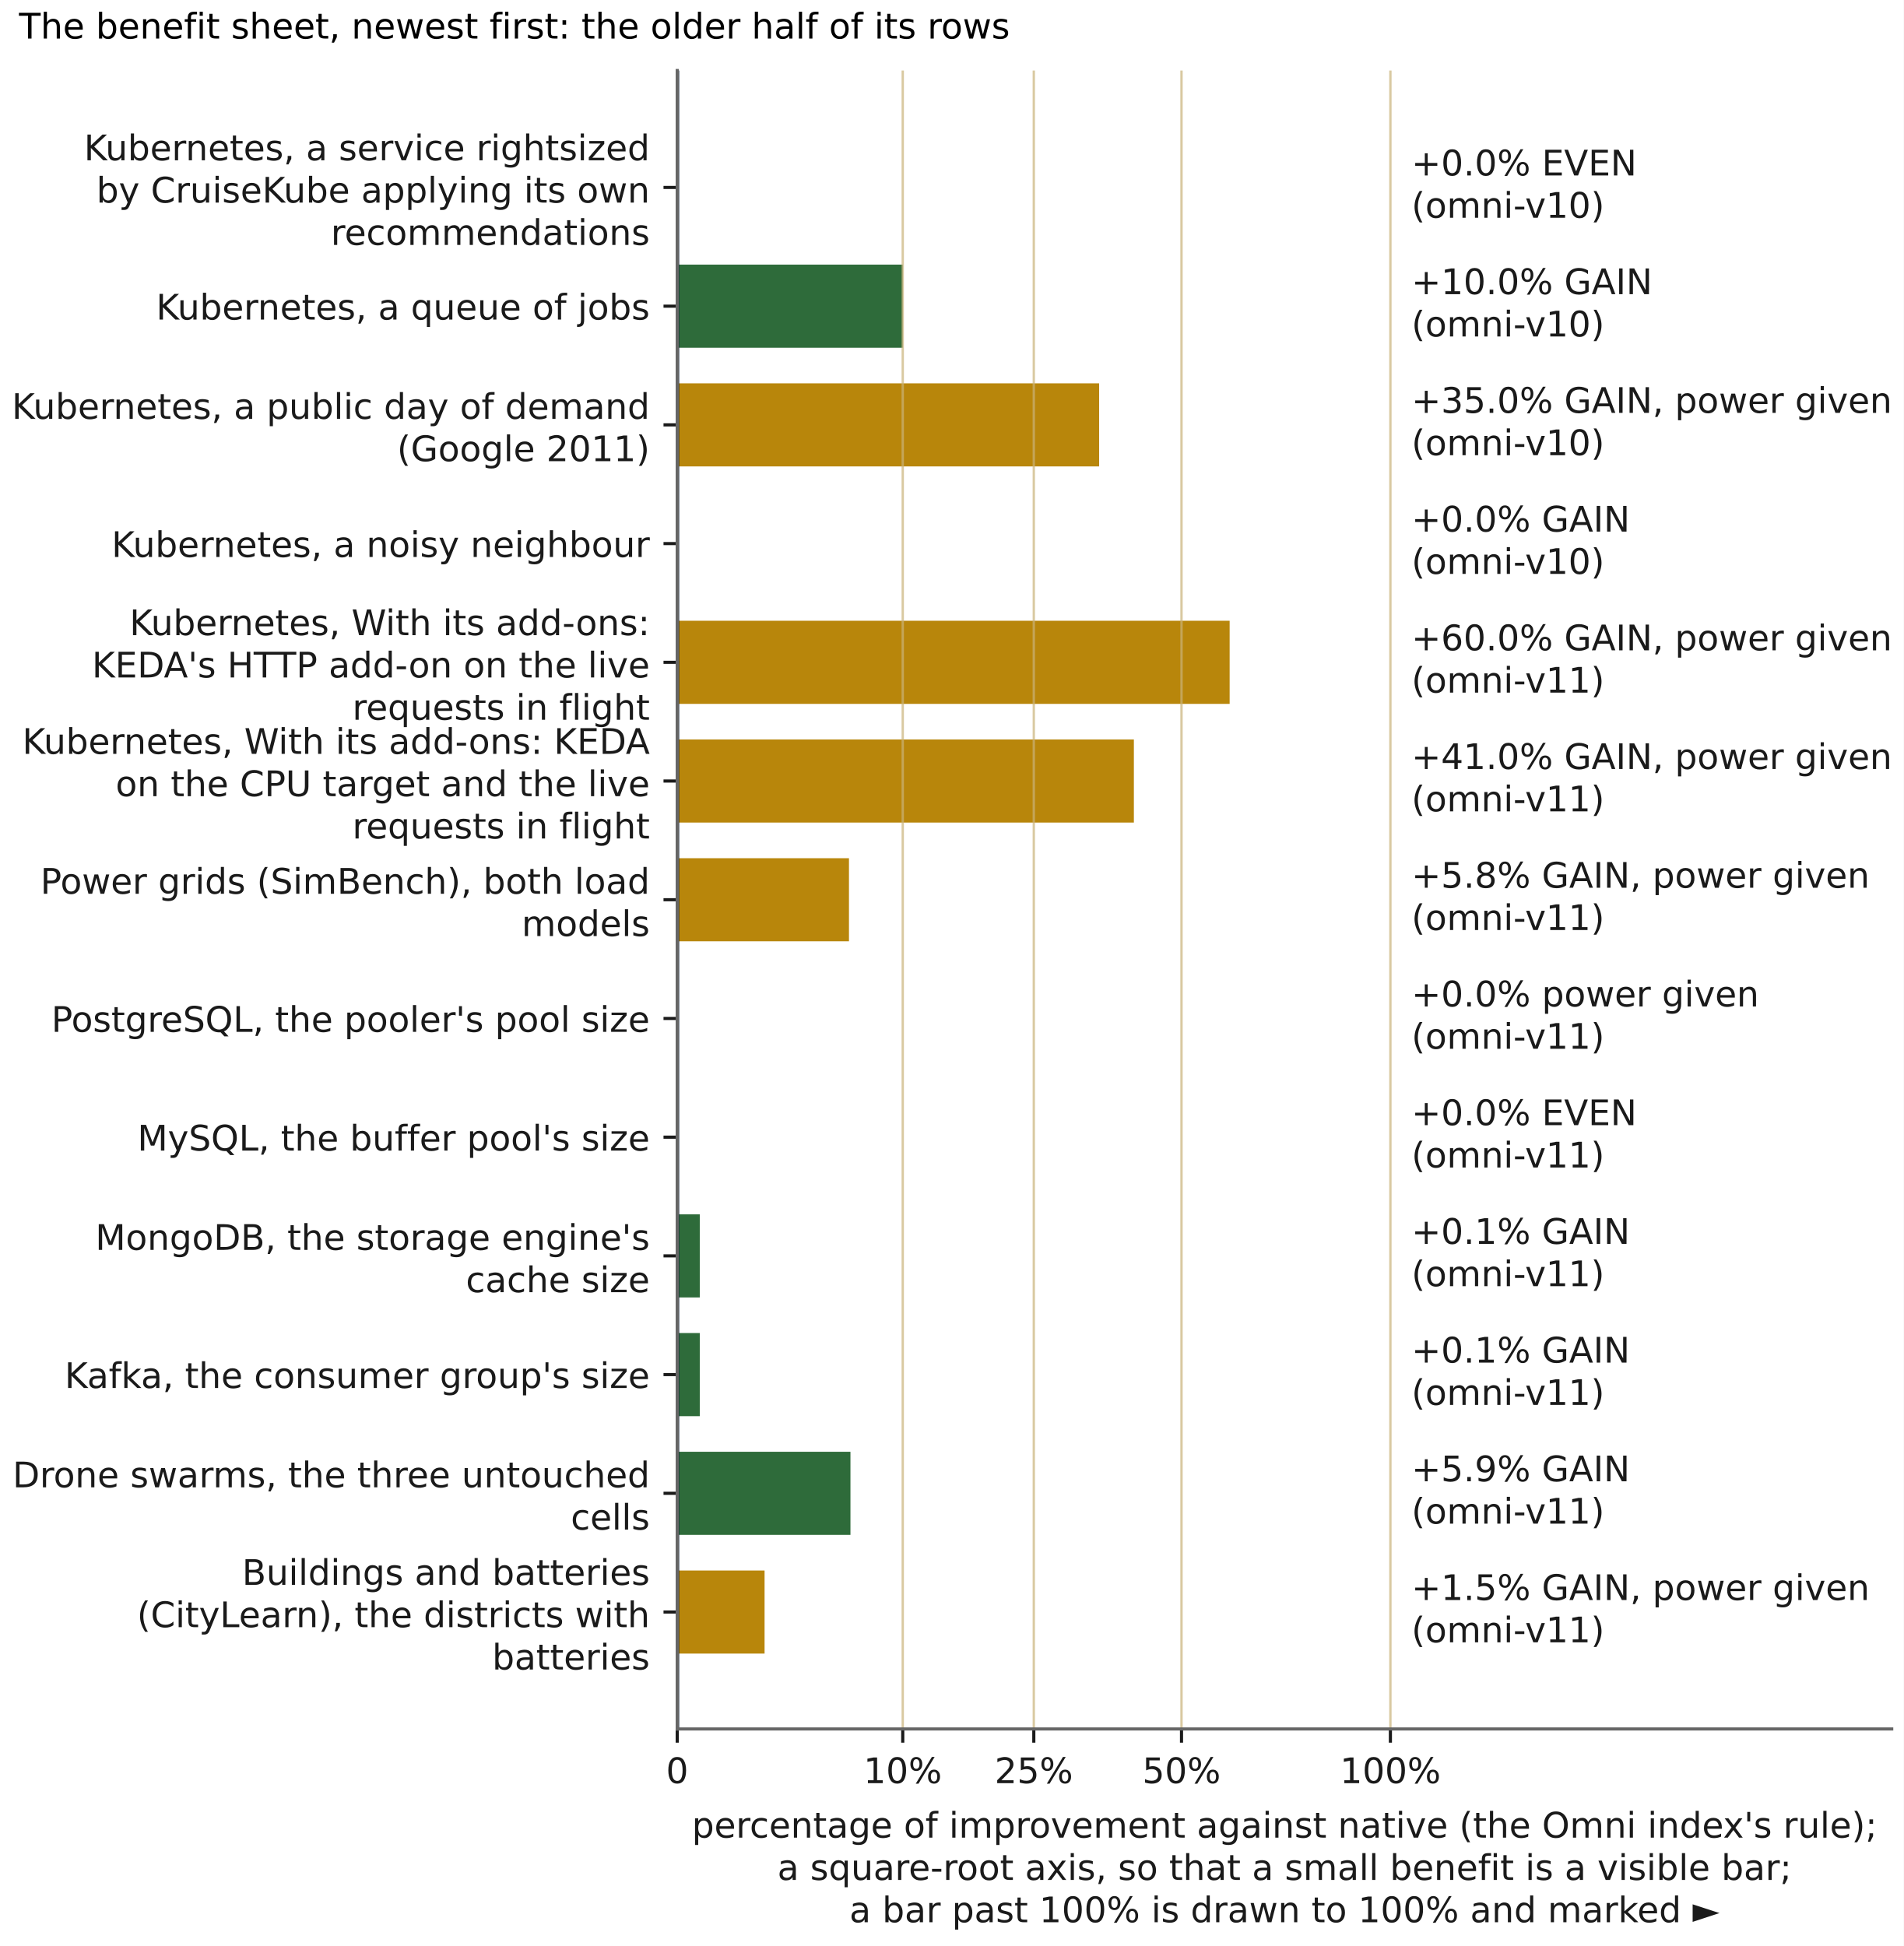
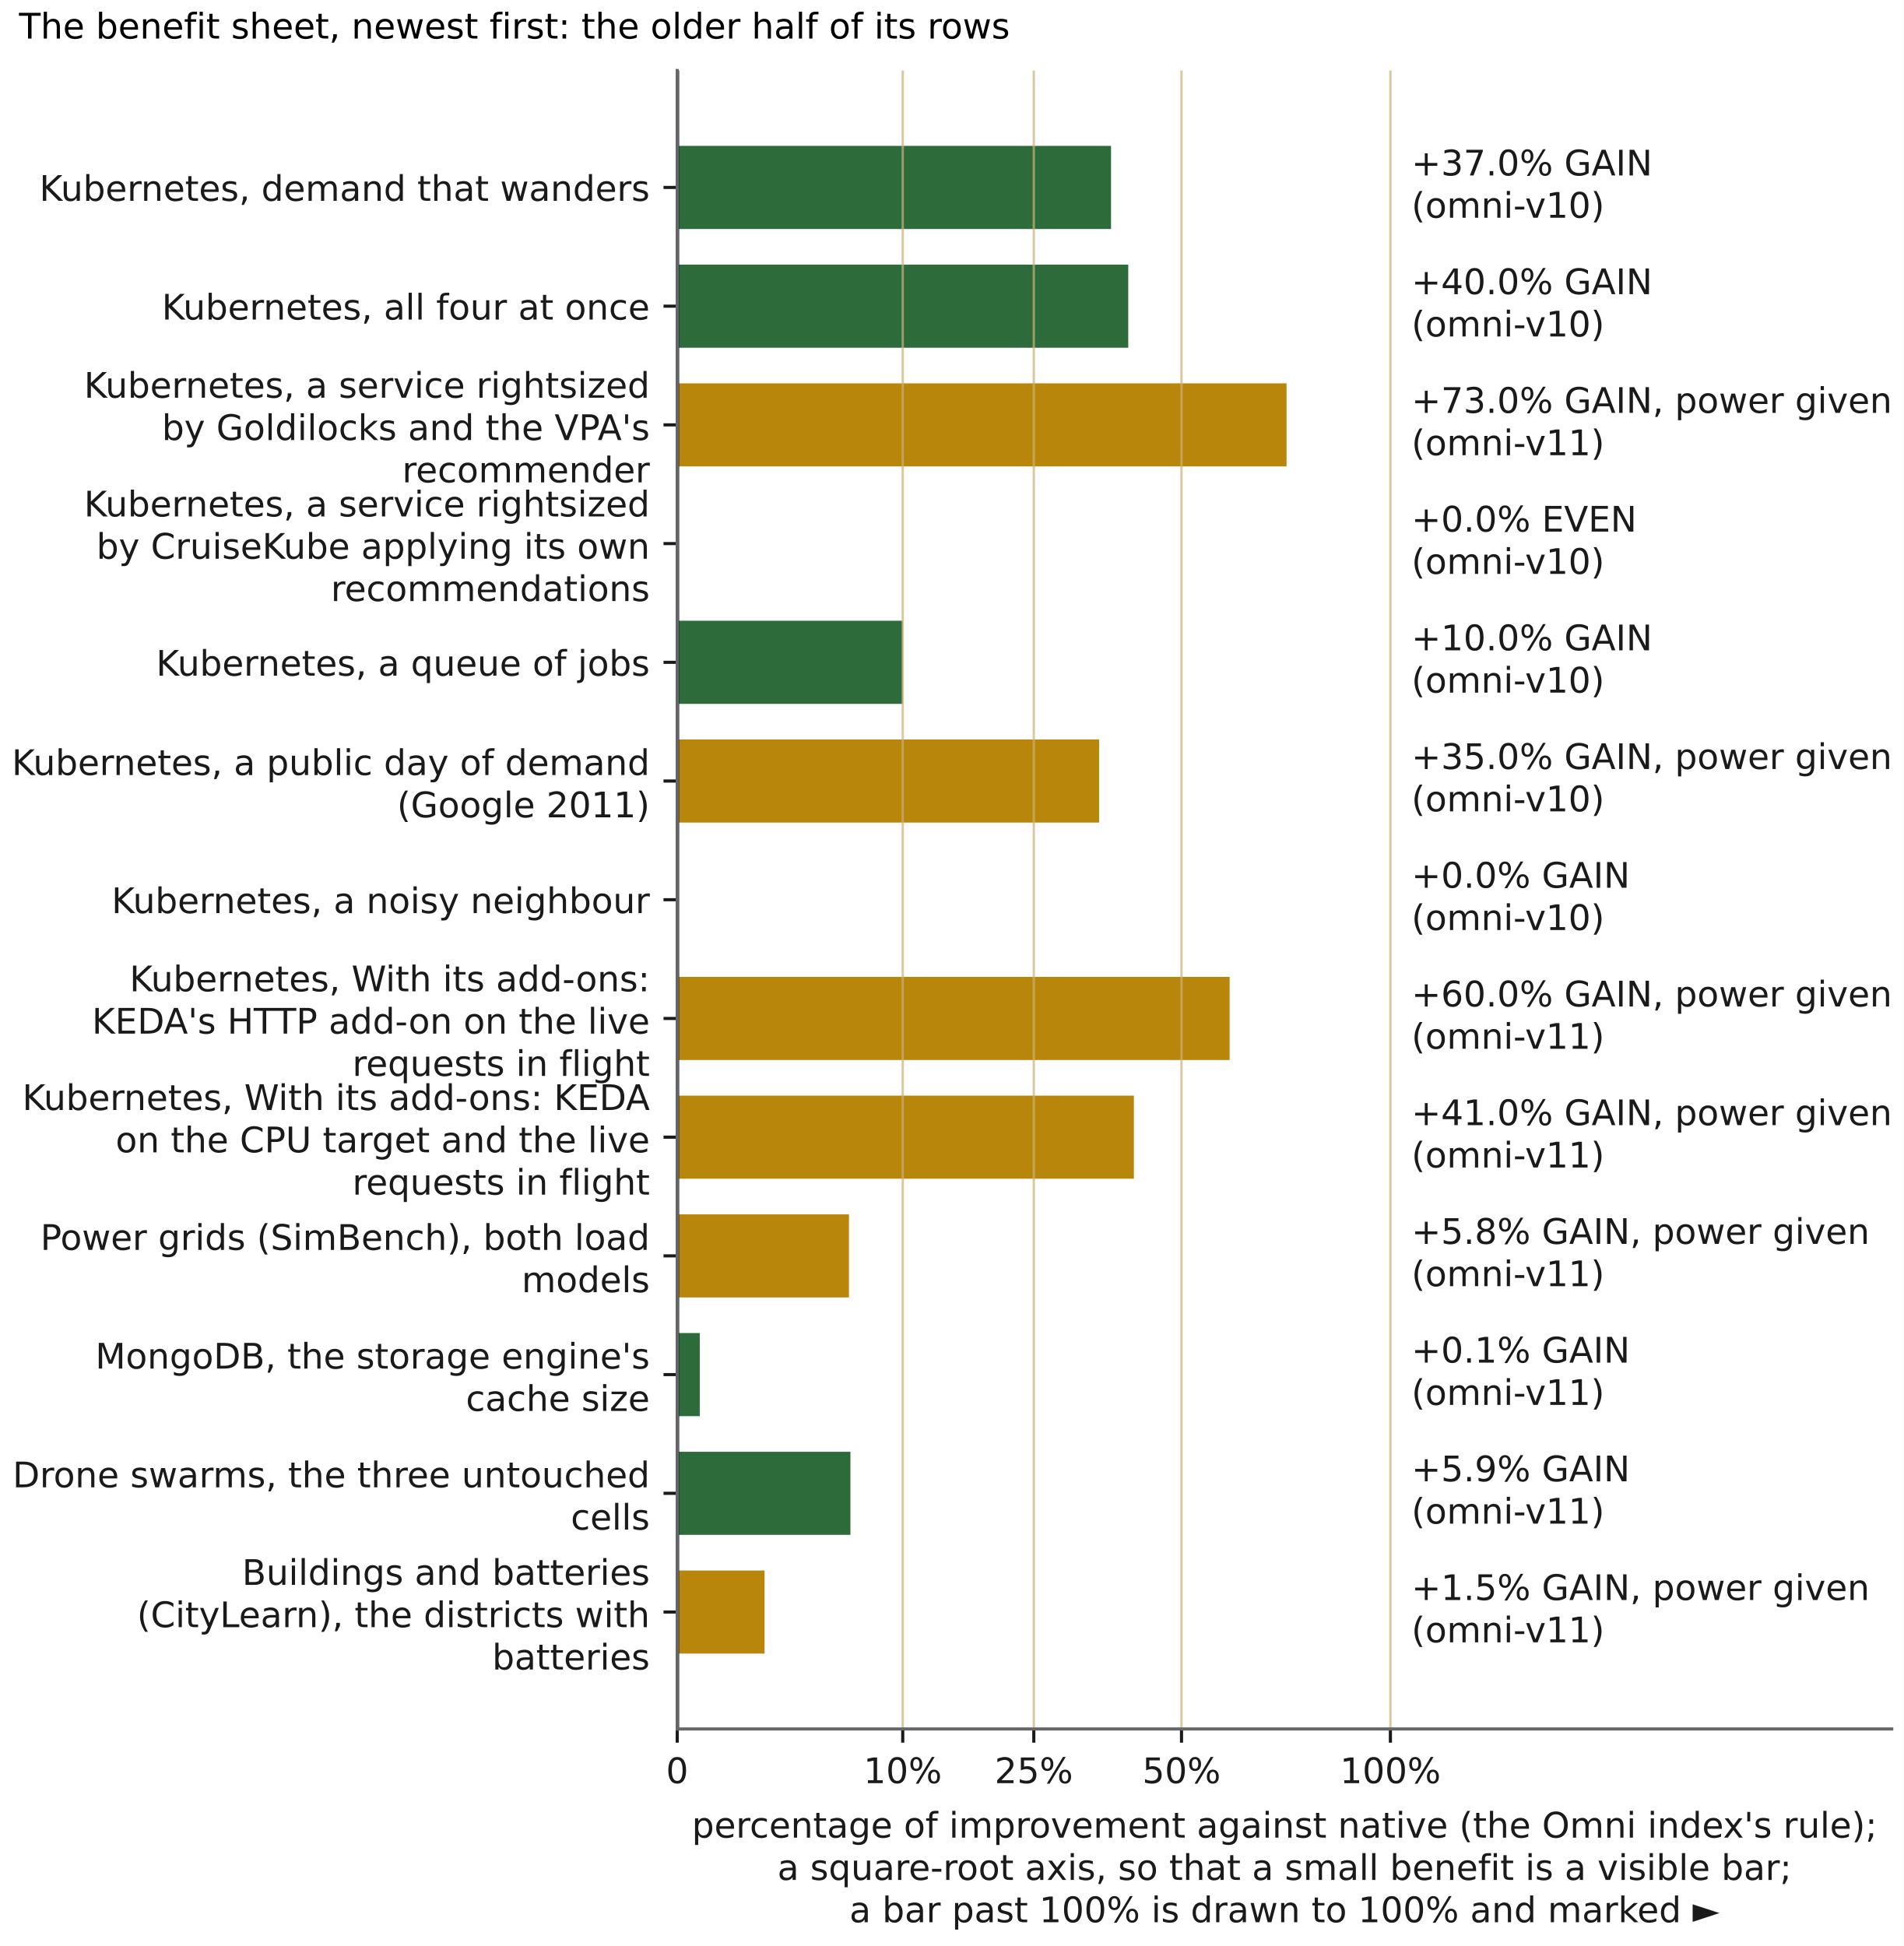
<svg xmlns="http://www.w3.org/2000/svg" xmlns:xlink="http://www.w3.org/1999/xlink" width="486pt" height="496.8pt" viewBox="0 0 486 496.8" version="1.1">
  <defs>
    <style type="text/css">*{stroke-linejoin: round; stroke-linecap: butt}</style>
  </defs>
  <g id="figure_1">
    <g id="patch_1">
      <path d="M 0 496.8  L 486 496.8  L 486 0  L 0 0  z " style="fill: #ffffff" />
    </g>
    <g id="axes_1">
      <g id="patch_2">
        <path d="M 172.886 441.392  L 482.932 441.392  L 482.932 18.001  L 172.886 18.001  z " style="fill: #ffffff" />
      </g>
      <g id="patch_3">
        <path d="M 172.886 422.147  L 195.185 422.147  L 195.185 400.932  L 172.886 400.932  z " clip-path="url(#pd6b0d7f72b)" style="fill: #b8860b" />
      </g>
      <g id="patch_4">
        <path d="M 172.886 391.84  L 217.11 391.84  L 217.11 370.625  L 172.886 370.625  z " clip-path="url(#pd6b0d7f72b)" style="fill: #2e6b3a" />
      </g>
      <g id="patch_5">
        <path d="M 172.886 361.533  L 178.644 361.533  L 178.644 340.318  L 172.886 340.318  z " clip-path="url(#pd6b0d7f72b)" style="fill: #2e6b3a" />
      </g>
      <g id="patch_6">
-         <path d="M 172.886 331.226  L 178.644 331.226  L 178.644 310.011  L 172.886 310.011  z " clip-path="url(#pd6b0d7f72b)" style="fill: #2e6b3a" />
+         <path d="M 172.886 331.226  L 216.733 331.226  L 216.733 310.011  L 172.886 310.011  z " clip-path="url(#pd6b0d7f72b)" style="fill: #b8860b" />
      </g>
      <g id="patch_7">
-         <path d="M 172.886 300.919  L 172.886 300.919  L 172.886 279.704  L 172.886 279.704  z " clip-path="url(#pd6b0d7f72b)" style="fill: #666666" />
+         <path d="M 172.886 300.919  L 289.465 300.919  L 289.465 279.704  L 172.886 279.704  z " clip-path="url(#pd6b0d7f72b)" style="fill: #b8860b" />
      </g>
      <g id="patch_8">
-         <path d="M 172.886 270.612  L 172.886 270.612  L 172.886 249.397  L 172.886 249.397  z " clip-path="url(#pd6b0d7f72b)" style="fill: #b8860b" />
+         <path d="M 172.886 270.612  L 313.913 270.612  L 313.913 249.397  L 172.886 249.397  z " clip-path="url(#pd6b0d7f72b)" style="fill: #b8860b" />
      </g>
      <g id="patch_9">
-         <path d="M 172.886 240.304  L 216.733 240.304  L 216.733 219.089  L 172.886 219.089  z " clip-path="url(#pd6b0d7f72b)" style="fill: #b8860b" />
+         <path d="M 172.886 240.304  L 172.886 240.304  L 172.886 219.089  L 172.886 219.089  z " clip-path="url(#pd6b0d7f72b)" style="fill: #2e6b3a" />
      </g>
      <g id="patch_10">
-         <path d="M 172.886 209.997  L 289.465 209.997  L 289.465 188.782  L 172.886 188.782  z " clip-path="url(#pd6b0d7f72b)" style="fill: #b8860b" />
+         <path d="M 172.886 209.997  L 280.597 209.997  L 280.597 188.782  L 172.886 188.782  z " clip-path="url(#pd6b0d7f72b)" style="fill: #b8860b" />
      </g>
      <g id="patch_11">
-         <path d="M 172.886 179.69  L 313.913 179.69  L 313.913 158.475  L 172.886 158.475  z " clip-path="url(#pd6b0d7f72b)" style="fill: #b8860b" />
+         <path d="M 172.886 179.69  L 230.46 179.69  L 230.46 158.475  L 172.886 158.475  z " clip-path="url(#pd6b0d7f72b)" style="fill: #2e6b3a" />
      </g>
      <g id="patch_12">
-         <path d="M 172.886 149.383  L 172.886 149.383  L 172.886 128.168  L 172.886 128.168  z " clip-path="url(#pd6b0d7f72b)" style="fill: #2e6b3a" />
+         <path d="M 172.886 149.383  L 172.886 149.383  L 172.886 128.168  L 172.886 128.168  z " clip-path="url(#pd6b0d7f72b)" style="fill: #666666" />
      </g>
      <g id="patch_13">
-         <path d="M 172.886 119.076  L 280.597 119.076  L 280.597 97.861  L 172.886 97.861  z " clip-path="url(#pd6b0d7f72b)" style="fill: #b8860b" />
+         <path d="M 172.886 119.076  L 328.443 119.076  L 328.443 97.861  L 172.886 97.861  z " clip-path="url(#pd6b0d7f72b)" style="fill: #b8860b" />
      </g>
      <g id="patch_14">
-         <path d="M 172.886 88.769  L 230.46 88.769  L 230.46 67.554  L 172.886 67.554  z " clip-path="url(#pd6b0d7f72b)" style="fill: #2e6b3a" />
+         <path d="M 172.886 88.769  L 288.034 88.769  L 288.034 67.554  L 172.886 67.554  z " clip-path="url(#pd6b0d7f72b)" style="fill: #2e6b3a" />
      </g>
      <g id="patch_15">
-         <path d="M 172.886 58.461  L 172.886 58.461  L 172.886 37.246  L 172.886 37.246  z " clip-path="url(#pd6b0d7f72b)" style="fill: #666666" />
+         <path d="M 172.886 58.461  L 283.632 58.461  L 283.632 37.246  L 172.886 37.246  z " clip-path="url(#pd6b0d7f72b)" style="fill: #2e6b3a" />
      </g>
      <g id="matplotlib.axis_1">
        <g id="xtick_1">
          <g id="line2d_1">
            <path d="M 172.886 441.392  L 172.886 18.001  " clip-path="url(#pd6b0d7f72b)" style="fill: none; stroke: #c9b27a; stroke-opacity: 0.7; stroke-width: 0.6; stroke-linecap: square" />
          </g>
          <g id="line2d_2">
            <defs>
              <path id="m814b2a8047" d="M 0 0  L 0 3.5  " style="stroke: #1a1a1a; stroke-width: 0.8" />
            </defs>
            <g>
              <use xlink:href="#m814b2a8047" x="172.886" y="441.392" style="fill: #1a1a1a; stroke: #1a1a1a; stroke-width: 0.8" />
            </g>
          </g>
          <g id="text_1">
            <text style="font-size: 9px; font-family: 'DejaVu Sans'; text-anchor: middle; fill: #1a1a1a" x="172.886" y="455.23" transform="rotate(-0 172.8862 455.2303)">0</text>
          </g>
        </g>
        <g id="xtick_2">
          <g id="line2d_3">
            <path d="M 230.46 441.392  L 230.46 18.001  " clip-path="url(#pd6b0d7f72b)" style="fill: none; stroke: #c9b27a; stroke-opacity: 0.7; stroke-width: 0.6; stroke-linecap: square" />
          </g>
          <g id="line2d_4">
            <g>
              <use xlink:href="#m814b2a8047" x="230.46" y="441.392" style="fill: #1a1a1a; stroke: #1a1a1a; stroke-width: 0.8" />
            </g>
          </g>
          <g id="text_2">
            <text style="font-size: 9px; font-family: 'DejaVu Sans'; text-anchor: middle; fill: #1a1a1a" x="230.46" y="455.23" transform="rotate(-0 230.4603 455.2303)">10%</text>
          </g>
        </g>
        <g id="xtick_3">
          <g id="line2d_5">
            <path d="M 263.919 441.392  L 263.919 18.001  " clip-path="url(#pd6b0d7f72b)" style="fill: none; stroke: #c9b27a; stroke-opacity: 0.7; stroke-width: 0.6; stroke-linecap: square" />
          </g>
          <g id="line2d_6">
            <g>
              <use xlink:href="#m814b2a8047" x="263.919" y="441.392" style="fill: #1a1a1a; stroke: #1a1a1a; stroke-width: 0.8" />
            </g>
          </g>
          <g id="text_3">
            <text style="font-size: 9px; font-family: 'DejaVu Sans'; text-anchor: middle; fill: #1a1a1a" x="263.919" y="455.23" transform="rotate(-0 263.9189 455.2303)">25%</text>
          </g>
        </g>
        <g id="xtick_4">
          <g id="line2d_7">
            <path d="M 301.626 441.392  L 301.626 18.001  " clip-path="url(#pd6b0d7f72b)" style="fill: none; stroke: #c9b27a; stroke-opacity: 0.7; stroke-width: 0.6; stroke-linecap: square" />
          </g>
          <g id="line2d_8">
            <g>
              <use xlink:href="#m814b2a8047" x="301.626" y="441.392" style="fill: #1a1a1a; stroke: #1a1a1a; stroke-width: 0.8" />
            </g>
          </g>
          <g id="text_4">
            <text style="font-size: 9px; font-family: 'DejaVu Sans'; text-anchor: middle; fill: #1a1a1a" x="301.626" y="455.23" transform="rotate(-0 301.6258 455.2303)">50%</text>
          </g>
        </g>
        <g id="xtick_5">
          <g id="line2d_9">
            <path d="M 354.952 441.392  L 354.952 18.001  " clip-path="url(#pd6b0d7f72b)" style="fill: none; stroke: #c9b27a; stroke-opacity: 0.7; stroke-width: 0.6; stroke-linecap: square" />
          </g>
          <g id="line2d_10">
            <g>
              <use xlink:href="#m814b2a8047" x="354.952" y="441.392" style="fill: #1a1a1a; stroke: #1a1a1a; stroke-width: 0.8" />
            </g>
          </g>
          <g id="text_5">
            <text style="font-size: 9px; font-family: 'DejaVu Sans'; text-anchor: middle; fill: #1a1a1a" x="354.952" y="455.23" transform="rotate(-0 354.9515 455.2303)">100%</text>
          </g>
        </g>
        <g id="text_6">
          <text style="font-size: 9px; font-family: 'DejaVu Sans'; fill: #1a1a1a" transform="translate(176.6235 469.1318)">percentage of improvement against native (the Omni index's rule);</text>
          <text style="font-size: 9px; font-family: 'DejaVu Sans'; fill: #1a1a1a" transform="translate(198.459 479.9343)">a square-root axis, so that a small benefit is a visible bar;</text>
          <text style="font-size: 9px; font-family: 'DejaVu Sans'; fill: #1a1a1a" transform="translate(216.8352 490.7368)">a bar past 100% is drawn to 100% and marked ►</text>
        </g>
      </g>
      <g id="matplotlib.axis_2">
        <g id="ytick_1">
          <g id="line2d_11">
            <defs>
              <path id="m31e56b5a68" d="M 0 0  L -3.5 0  " style="stroke: #1a1a1a; stroke-width: 0.8" />
            </defs>
            <g>
              <use xlink:href="#m31e56b5a68" x="172.886" y="411.54" style="fill: #1a1a1a; stroke: #1a1a1a; stroke-width: 0.8" />
            </g>
          </g>
          <g id="text_7">
            <text style="font-size: 9px; font-family: 'DejaVu Sans'; fill: #1a1a1a" transform="translate(61.7843 404.6071)">Buildings and batteries</text>
            <text style="font-size: 9px; font-family: 'DejaVu Sans'; fill: #1a1a1a" transform="translate(34.96711 415.4096)">(CityLearn), the districts with</text>
            <text style="font-size: 9px; font-family: 'DejaVu Sans'; fill: #1a1a1a" transform="translate(125.6365 426.212)">batteries</text>
          </g>
        </g>
        <g id="ytick_2">
          <g id="line2d_12">
            <g>
              <use xlink:href="#m31e56b5a68" x="172.886" y="381.233" style="fill: #1a1a1a; stroke: #1a1a1a; stroke-width: 0.8" />
            </g>
          </g>
          <g id="text_8">
            <text style="font-size: 9px; font-family: 'DejaVu Sans'; fill: #1a1a1a" transform="translate(3.21399 379.7012)">Drone swarms, the three untouched</text>
            <text style="font-size: 9px; font-family: 'DejaVu Sans'; fill: #1a1a1a" transform="translate(145.7107 390.5036)">cells</text>
          </g>
        </g>
        <g id="ytick_3">
          <g id="line2d_13">
            <g>
              <use xlink:href="#m31e56b5a68" x="172.886" y="350.926" style="fill: #1a1a1a; stroke: #1a1a1a; stroke-width: 0.8" />
            </g>
          </g>
          <g id="text_9">
-             <text style="font-size: 9px; font-family: 'DejaVu Sans'; text-anchor: end; fill: #1a1a1a" x="165.886" y="354.345" transform="rotate(-0 165.8862 354.3448)">Kafka, the consumer group's size</text>
+             <text style="font-size: 9px; font-family: 'DejaVu Sans'; fill: #1a1a1a" transform="translate(24.32462 349.394)">MongoDB, the storage engine's</text>
+             <text style="font-size: 9px; font-family: 'DejaVu Sans'; fill: #1a1a1a" transform="translate(118.9216 360.1965)">cache size</text>
          </g>
        </g>
        <g id="ytick_4">
          <g id="line2d_14">
            <g>
              <use xlink:href="#m31e56b5a68" x="172.886" y="320.618" style="fill: #1a1a1a; stroke: #1a1a1a; stroke-width: 0.8" />
            </g>
          </g>
          <g id="text_10">
-             <text style="font-size: 9px; font-family: 'DejaVu Sans'; fill: #1a1a1a" transform="translate(24.32462 319.0869)">MongoDB, the storage engine's</text>
-             <text style="font-size: 9px; font-family: 'DejaVu Sans'; fill: #1a1a1a" transform="translate(118.9216 329.8893)">cache size</text>
+             <text style="font-size: 9px; font-family: 'DejaVu Sans'; fill: #1a1a1a" transform="translate(10.29727 319.0869)">Power grids (SimBench), both load</text>
+             <text style="font-size: 9px; font-family: 'DejaVu Sans'; fill: #1a1a1a" transform="translate(133.1726 329.8893)">models</text>
          </g>
        </g>
        <g id="ytick_5">
          <g id="line2d_15">
            <g>
              <use xlink:href="#m31e56b5a68" x="172.886" y="290.311" style="fill: #1a1a1a; stroke: #1a1a1a; stroke-width: 0.8" />
            </g>
          </g>
          <g id="text_11">
-             <text style="font-size: 9px; font-family: 'DejaVu Sans'; text-anchor: end; fill: #1a1a1a" x="165.886" y="293.731" transform="rotate(-0 165.8862 293.7305)">MySQL, the buffer pool's size</text>
+             <text style="font-size: 9px; font-family: 'DejaVu Sans'; fill: #1a1a1a" transform="translate(5.681959 283.3785)">Kubernetes, With its add-ons: KEDA</text>
+             <text style="font-size: 9px; font-family: 'DejaVu Sans'; fill: #1a1a1a" transform="translate(29.51227 294.1809)">on the CPU target and the live</text>
+             <text style="font-size: 9px; font-family: 'DejaVu Sans'; fill: #1a1a1a" transform="translate(89.94727 304.9834)">requests in flight</text>
          </g>
        </g>
        <g id="ytick_6">
          <g id="line2d_16">
            <g>
              <use xlink:href="#m31e56b5a68" x="172.886" y="260.004" style="fill: #1a1a1a; stroke: #1a1a1a; stroke-width: 0.8" />
            </g>
          </g>
          <g id="text_12">
-             <text style="font-size: 9px; font-family: 'DejaVu Sans'; text-anchor: end; fill: #1a1a1a" x="165.886" y="263.423" transform="rotate(-0 165.8862 263.4234)">PostgreSQL, the pooler's pool size</text>
+             <text style="font-size: 9px; font-family: 'DejaVu Sans'; fill: #1a1a1a" transform="translate(33.06024 253.0713)">Kubernetes, With its add-ons:</text>
+             <text style="font-size: 9px; font-family: 'DejaVu Sans'; fill: #1a1a1a" transform="translate(23.45977 263.8738)">KEDA's HTTP add-on on the live</text>
+             <text style="font-size: 9px; font-family: 'DejaVu Sans'; fill: #1a1a1a" transform="translate(89.94727 274.6763)">requests in flight</text>
          </g>
        </g>
        <g id="ytick_7">
          <g id="line2d_17">
            <g>
              <use xlink:href="#m31e56b5a68" x="172.886" y="229.697" style="fill: #1a1a1a; stroke: #1a1a1a; stroke-width: 0.8" />
            </g>
          </g>
          <g id="text_13">
-             <text style="font-size: 9px; font-family: 'DejaVu Sans'; fill: #1a1a1a" transform="translate(10.29727 228.1654)">Power grids (SimBench), both load</text>
-             <text style="font-size: 9px; font-family: 'DejaVu Sans'; fill: #1a1a1a" transform="translate(133.1726 238.9679)">models</text>
+             <text style="font-size: 9px; font-family: 'DejaVu Sans'; text-anchor: end; fill: #1a1a1a" x="165.886" y="233.116" transform="rotate(-0 165.8862 233.1162)">Kubernetes, a noisy neighbour</text>
          </g>
        </g>
        <g id="ytick_8">
          <g id="line2d_18">
            <g>
              <use xlink:href="#m31e56b5a68" x="172.886" y="199.39" style="fill: #1a1a1a; stroke: #1a1a1a; stroke-width: 0.8" />
            </g>
          </g>
          <g id="text_14">
-             <text style="font-size: 9px; font-family: 'DejaVu Sans'; fill: #1a1a1a" transform="translate(5.681959 192.457)">Kubernetes, With its add-ons: KEDA</text>
-             <text style="font-size: 9px; font-family: 'DejaVu Sans'; fill: #1a1a1a" transform="translate(29.51227 203.2595)">on the CPU target and the live</text>
-             <text style="font-size: 9px; font-family: 'DejaVu Sans'; fill: #1a1a1a" transform="translate(89.94727 214.0619)">requests in flight</text>
+             <text style="font-size: 9px; font-family: 'DejaVu Sans'; fill: #1a1a1a" transform="translate(3.00024 197.8583)">Kubernetes, a public day of demand</text>
+             <text style="font-size: 9px; font-family: 'DejaVu Sans'; fill: #1a1a1a" transform="translate(101.359 208.6607)">(Google 2011)</text>
          </g>
        </g>
        <g id="ytick_9">
          <g id="line2d_19">
            <g>
              <use xlink:href="#m31e56b5a68" x="172.886" y="169.083" style="fill: #1a1a1a; stroke: #1a1a1a; stroke-width: 0.8" />
            </g>
          </g>
          <g id="text_15">
-             <text style="font-size: 9px; font-family: 'DejaVu Sans'; fill: #1a1a1a" transform="translate(33.06024 162.1499)">Kubernetes, With its add-ons:</text>
-             <text style="font-size: 9px; font-family: 'DejaVu Sans'; fill: #1a1a1a" transform="translate(23.45977 172.9523)">KEDA's HTTP add-on on the live</text>
-             <text style="font-size: 9px; font-family: 'DejaVu Sans'; fill: #1a1a1a" transform="translate(89.94727 183.7548)">requests in flight</text>
+             <text style="font-size: 9px; font-family: 'DejaVu Sans'; text-anchor: end; fill: #1a1a1a" x="165.886" y="172.502" transform="rotate(-0 165.8862 172.5019)">Kubernetes, a queue of jobs</text>
          </g>
        </g>
        <g id="ytick_10">
          <g id="line2d_20">
            <g>
              <use xlink:href="#m31e56b5a68" x="172.886" y="138.775" style="fill: #1a1a1a; stroke: #1a1a1a; stroke-width: 0.8" />
            </g>
          </g>
          <g id="text_16">
-             <text style="font-size: 9px; font-family: 'DejaVu Sans'; text-anchor: end; fill: #1a1a1a" x="165.886" y="142.195" transform="rotate(-0 165.8862 142.1947)">Kubernetes, a noisy neighbour</text>
+             <text style="font-size: 9px; font-family: 'DejaVu Sans'; fill: #1a1a1a" transform="translate(21.43336 131.8427)">Kubernetes, a service rightsized</text>
+             <text style="font-size: 9px; font-family: 'DejaVu Sans'; fill: #1a1a1a" transform="translate(24.60587 142.6452)">by CruiseKube applying its own</text>
+             <text style="font-size: 9px; font-family: 'DejaVu Sans'; fill: #1a1a1a" transform="translate(84.46008 153.4476)">recommendations</text>
          </g>
        </g>
        <g id="ytick_11">
          <g id="line2d_21">
            <g>
              <use xlink:href="#m31e56b5a68" x="172.886" y="108.468" style="fill: #1a1a1a; stroke: #1a1a1a; stroke-width: 0.8" />
            </g>
          </g>
          <g id="text_17">
-             <text style="font-size: 9px; font-family: 'DejaVu Sans'; fill: #1a1a1a" transform="translate(3.00024 106.9368)">Kubernetes, a public day of demand</text>
-             <text style="font-size: 9px; font-family: 'DejaVu Sans'; fill: #1a1a1a" transform="translate(101.359 117.7392)">(Google 2011)</text>
+             <text style="font-size: 9px; font-family: 'DejaVu Sans'; fill: #1a1a1a" transform="translate(21.43336 101.5356)">Kubernetes, a service rightsized</text>
+             <text style="font-size: 9px; font-family: 'DejaVu Sans'; fill: #1a1a1a" transform="translate(41.32477 112.338)">by Goldilocks and the VPA's</text>
+             <text style="font-size: 9px; font-family: 'DejaVu Sans'; fill: #1a1a1a" transform="translate(102.6654 123.1405)">recommender</text>
          </g>
        </g>
        <g id="ytick_12">
          <g id="line2d_22">
            <g>
              <use xlink:href="#m31e56b5a68" x="172.886" y="78.161" style="fill: #1a1a1a; stroke: #1a1a1a; stroke-width: 0.8" />
            </g>
          </g>
          <g id="text_18">
-             <text style="font-size: 9px; font-family: 'DejaVu Sans'; text-anchor: end; fill: #1a1a1a" x="165.886" y="81.58" transform="rotate(-0 165.8862 81.58042)">Kubernetes, a queue of jobs</text>
+             <text style="font-size: 9px; font-family: 'DejaVu Sans'; text-anchor: end; fill: #1a1a1a" x="165.886" y="81.58" transform="rotate(-0 165.8862 81.58042)">Kubernetes, all four at once</text>
          </g>
        </g>
        <g id="ytick_13">
          <g id="line2d_23">
            <g>
              <use xlink:href="#m31e56b5a68" x="172.886" y="47.854" style="fill: #1a1a1a; stroke: #1a1a1a; stroke-width: 0.8" />
            </g>
          </g>
          <g id="text_19">
-             <text style="font-size: 9px; font-family: 'DejaVu Sans'; fill: #1a1a1a" transform="translate(21.43336 40.92125)">Kubernetes, a service rightsized</text>
-             <text style="font-size: 9px; font-family: 'DejaVu Sans'; fill: #1a1a1a" transform="translate(24.60587 51.72371)">by CruiseKube applying its own</text>
-             <text style="font-size: 9px; font-family: 'DejaVu Sans'; fill: #1a1a1a" transform="translate(84.46008 62.52617)">recommendations</text>
+             <text style="font-size: 9px; font-family: 'DejaVu Sans'; text-anchor: end; fill: #1a1a1a" x="165.886" y="51.273" transform="rotate(-0 165.8862 51.27327)">Kubernetes, demand that wanders</text>
          </g>
        </g>
      </g>
      <g id="line2d_24">
        <path d="M 172.886 441.392  L 172.886 18.001  " clip-path="url(#pd6b0d7f72b)" style="fill: none; stroke: #0b1f3a; stroke-linecap: square" />
      </g>
      <g id="patch_16">
        <path d="M 172.886 441.392  L 172.886 18.001  " style="fill: none; stroke: #666666; stroke-width: 0.8; stroke-linejoin: miter; stroke-linecap: square" />
      </g>
      <g id="patch_17">
        <path d="M 172.886 441.392  L 482.932 441.392  " style="fill: none; stroke: #666666; stroke-width: 0.8; stroke-linejoin: miter; stroke-linecap: square" />
      </g>
      <g id="text_20">
        <text style="font-size: 9px; font-family: 'DejaVu Sans'; fill: #1a1a1a" transform="translate(360.3339 408.4768)">+1.5% GAIN, power given</text>
        <text style="font-size: 9px; font-family: 'DejaVu Sans'; fill: #1a1a1a" transform="translate(360.3339 419.2793)">(omni-v11)</text>
      </g>
      <g id="text_21">
        <text style="font-size: 9px; font-family: 'DejaVu Sans'; fill: #1a1a1a" transform="translate(360.3339 378.1693)">+5.9% GAIN</text>
        <text style="font-size: 9px; font-family: 'DejaVu Sans'; fill: #1a1a1a" transform="translate(360.3339 388.9718)">(omni-v11)</text>
      </g>
      <g id="text_22">
        <text style="font-size: 9px; font-family: 'DejaVu Sans'; fill: #1a1a1a" transform="translate(360.3339 347.8622)">+0.1% GAIN</text>
        <text style="font-size: 9px; font-family: 'DejaVu Sans'; fill: #1a1a1a" transform="translate(360.3339 358.6646)">(omni-v11)</text>
      </g>
      <g id="text_23">
-         <text style="font-size: 9px; font-family: 'DejaVu Sans'; fill: #1a1a1a" transform="translate(360.3339 317.555)">+0.1% GAIN</text>
-         <text style="font-size: 9px; font-family: 'DejaVu Sans'; fill: #1a1a1a" transform="translate(360.3339 328.3575)">(omni-v11)</text>
+         <text style="font-size: 9px; font-family: 'DejaVu Sans'; fill: #1a1a1a" transform="translate(360.3339 317.5554)">+5.8% GAIN, power given</text>
+         <text style="font-size: 9px; font-family: 'DejaVu Sans'; fill: #1a1a1a" transform="translate(360.3339 328.3578)">(omni-v11)</text>
      </g>
      <g id="text_24">
-         <text style="font-size: 9px; font-family: 'DejaVu Sans'; fill: #1a1a1a" transform="translate(360.3339 287.2479)">+0.0% EVEN</text>
-         <text style="font-size: 9px; font-family: 'DejaVu Sans'; fill: #1a1a1a" transform="translate(360.3339 298.0503)">(omni-v11)</text>
+         <text style="font-size: 9px; font-family: 'DejaVu Sans'; fill: #1a1a1a" transform="translate(360.3339 287.2482)">+41.0% GAIN, power given</text>
+         <text style="font-size: 9px; font-family: 'DejaVu Sans'; fill: #1a1a1a" transform="translate(360.3339 298.0507)">(omni-v11)</text>
      </g>
      <g id="text_25">
-         <text style="font-size: 9px; font-family: 'DejaVu Sans'; fill: #1a1a1a" transform="translate(360.3339 256.9411)">+0.0% power given</text>
+         <text style="font-size: 9px; font-family: 'DejaVu Sans'; fill: #1a1a1a" transform="translate(360.3339 256.9411)">+60.0% GAIN, power given</text>
        <text style="font-size: 9px; font-family: 'DejaVu Sans'; fill: #1a1a1a" transform="translate(360.3339 267.7435)">(omni-v11)</text>
      </g>
      <g id="text_26">
-         <text style="font-size: 9px; font-family: 'DejaVu Sans'; fill: #1a1a1a" transform="translate(360.3339 226.6339)">+5.8% GAIN, power given</text>
-         <text style="font-size: 9px; font-family: 'DejaVu Sans'; fill: #1a1a1a" transform="translate(360.3339 237.4364)">(omni-v11)</text>
+         <text style="font-size: 9px; font-family: 'DejaVu Sans'; fill: #1a1a1a" transform="translate(360.3339 226.6336)">+0.0% GAIN</text>
+         <text style="font-size: 9px; font-family: 'DejaVu Sans'; fill: #1a1a1a" transform="translate(360.3339 237.436)">(omni-v10)</text>
      </g>
      <g id="text_27">
-         <text style="font-size: 9px; font-family: 'DejaVu Sans'; fill: #1a1a1a" transform="translate(360.3339 196.3268)">+41.0% GAIN, power given</text>
-         <text style="font-size: 9px; font-family: 'DejaVu Sans'; fill: #1a1a1a" transform="translate(360.3339 207.1292)">(omni-v11)</text>
+         <text style="font-size: 9px; font-family: 'DejaVu Sans'; fill: #1a1a1a" transform="translate(360.3339 196.3268)">+35.0% GAIN, power given</text>
+         <text style="font-size: 9px; font-family: 'DejaVu Sans'; fill: #1a1a1a" transform="translate(360.3339 207.1292)">(omni-v10)</text>
      </g>
      <g id="text_28">
-         <text style="font-size: 9px; font-family: 'DejaVu Sans'; fill: #1a1a1a" transform="translate(360.3339 166.0196)">+60.0% GAIN, power given</text>
-         <text style="font-size: 9px; font-family: 'DejaVu Sans'; fill: #1a1a1a" transform="translate(360.3339 176.8221)">(omni-v11)</text>
+         <text style="font-size: 9px; font-family: 'DejaVu Sans'; fill: #1a1a1a" transform="translate(360.3339 166.0192)">+10.0% GAIN</text>
+         <text style="font-size: 9px; font-family: 'DejaVu Sans'; fill: #1a1a1a" transform="translate(360.3339 176.8217)">(omni-v10)</text>
      </g>
      <g id="text_29">
-         <text style="font-size: 9px; font-family: 'DejaVu Sans'; fill: #1a1a1a" transform="translate(360.3339 135.7121)">+0.0% GAIN</text>
+         <text style="font-size: 9px; font-family: 'DejaVu Sans'; fill: #1a1a1a" transform="translate(360.3339 135.7121)">+0.0% EVEN</text>
        <text style="font-size: 9px; font-family: 'DejaVu Sans'; fill: #1a1a1a" transform="translate(360.3339 146.5146)">(omni-v10)</text>
      </g>
      <g id="text_30">
-         <text style="font-size: 9px; font-family: 'DejaVu Sans'; fill: #1a1a1a" transform="translate(360.3339 105.4053)">+35.0% GAIN, power given</text>
-         <text style="font-size: 9px; font-family: 'DejaVu Sans'; fill: #1a1a1a" transform="translate(360.3339 116.2078)">(omni-v10)</text>
+         <text style="font-size: 9px; font-family: 'DejaVu Sans'; fill: #1a1a1a" transform="translate(360.3339 105.4053)">+73.0% GAIN, power given</text>
+         <text style="font-size: 9px; font-family: 'DejaVu Sans'; fill: #1a1a1a" transform="translate(360.3339 116.2078)">(omni-v11)</text>
      </g>
      <g id="text_31">
-         <text style="font-size: 9px; font-family: 'DejaVu Sans'; fill: #1a1a1a" transform="translate(360.3339 75.09779)">+10.0% GAIN</text>
+         <text style="font-size: 9px; font-family: 'DejaVu Sans'; fill: #1a1a1a" transform="translate(360.3339 75.09779)">+40.0% GAIN</text>
        <text style="font-size: 9px; font-family: 'DejaVu Sans'; fill: #1a1a1a" transform="translate(360.3339 85.90025)">(omni-v10)</text>
      </g>
      <g id="text_32">
-         <text style="font-size: 9px; font-family: 'DejaVu Sans'; fill: #1a1a1a" transform="translate(360.3339 44.79063)">+0.0% EVEN</text>
+         <text style="font-size: 9px; font-family: 'DejaVu Sans'; fill: #1a1a1a" transform="translate(360.3339 44.79063)">+37.0% GAIN</text>
        <text style="font-size: 9px; font-family: 'DejaVu Sans'; fill: #1a1a1a" transform="translate(360.3339 55.59309)">(omni-v10)</text>
      </g>
    </g>
    <g id="text_33">
      <text style="font-size: 9px; font-family: 'DejaVu Sans'; text-anchor: start" x="4.86" y="9.839" transform="rotate(-0 4.86 9.838834)">The benefit sheet, newest first: the older half of its rows</text>
    </g>
  </g>
  <defs>
    <clipPath id="pd6b0d7f72b">
      <rect x="172.886" y="18.001" width="310.046" height="423.391" />
    </clipPath>
  </defs>
</svg>
